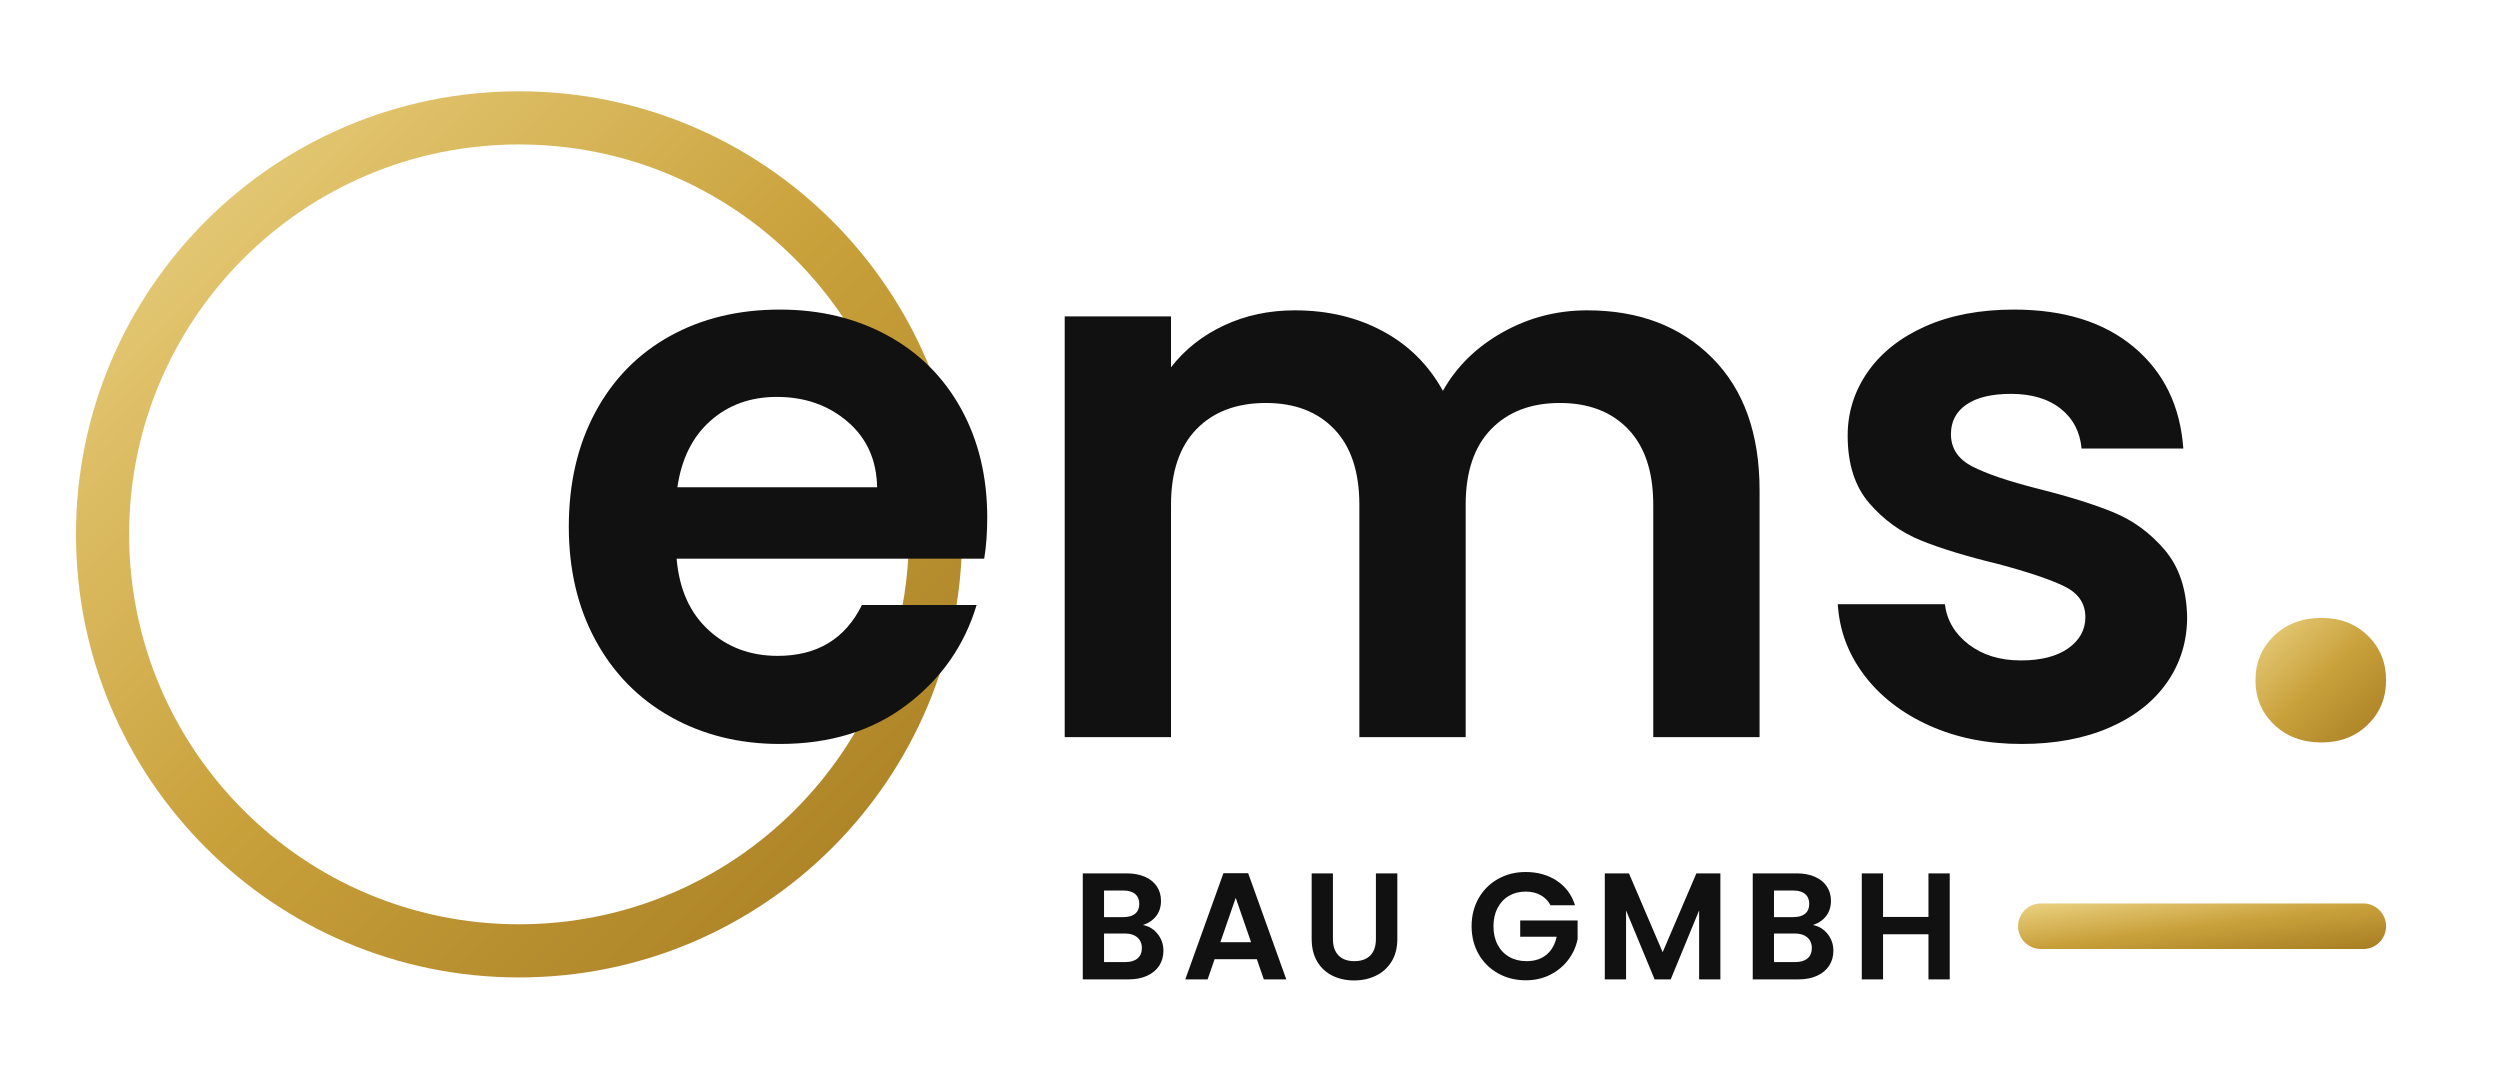
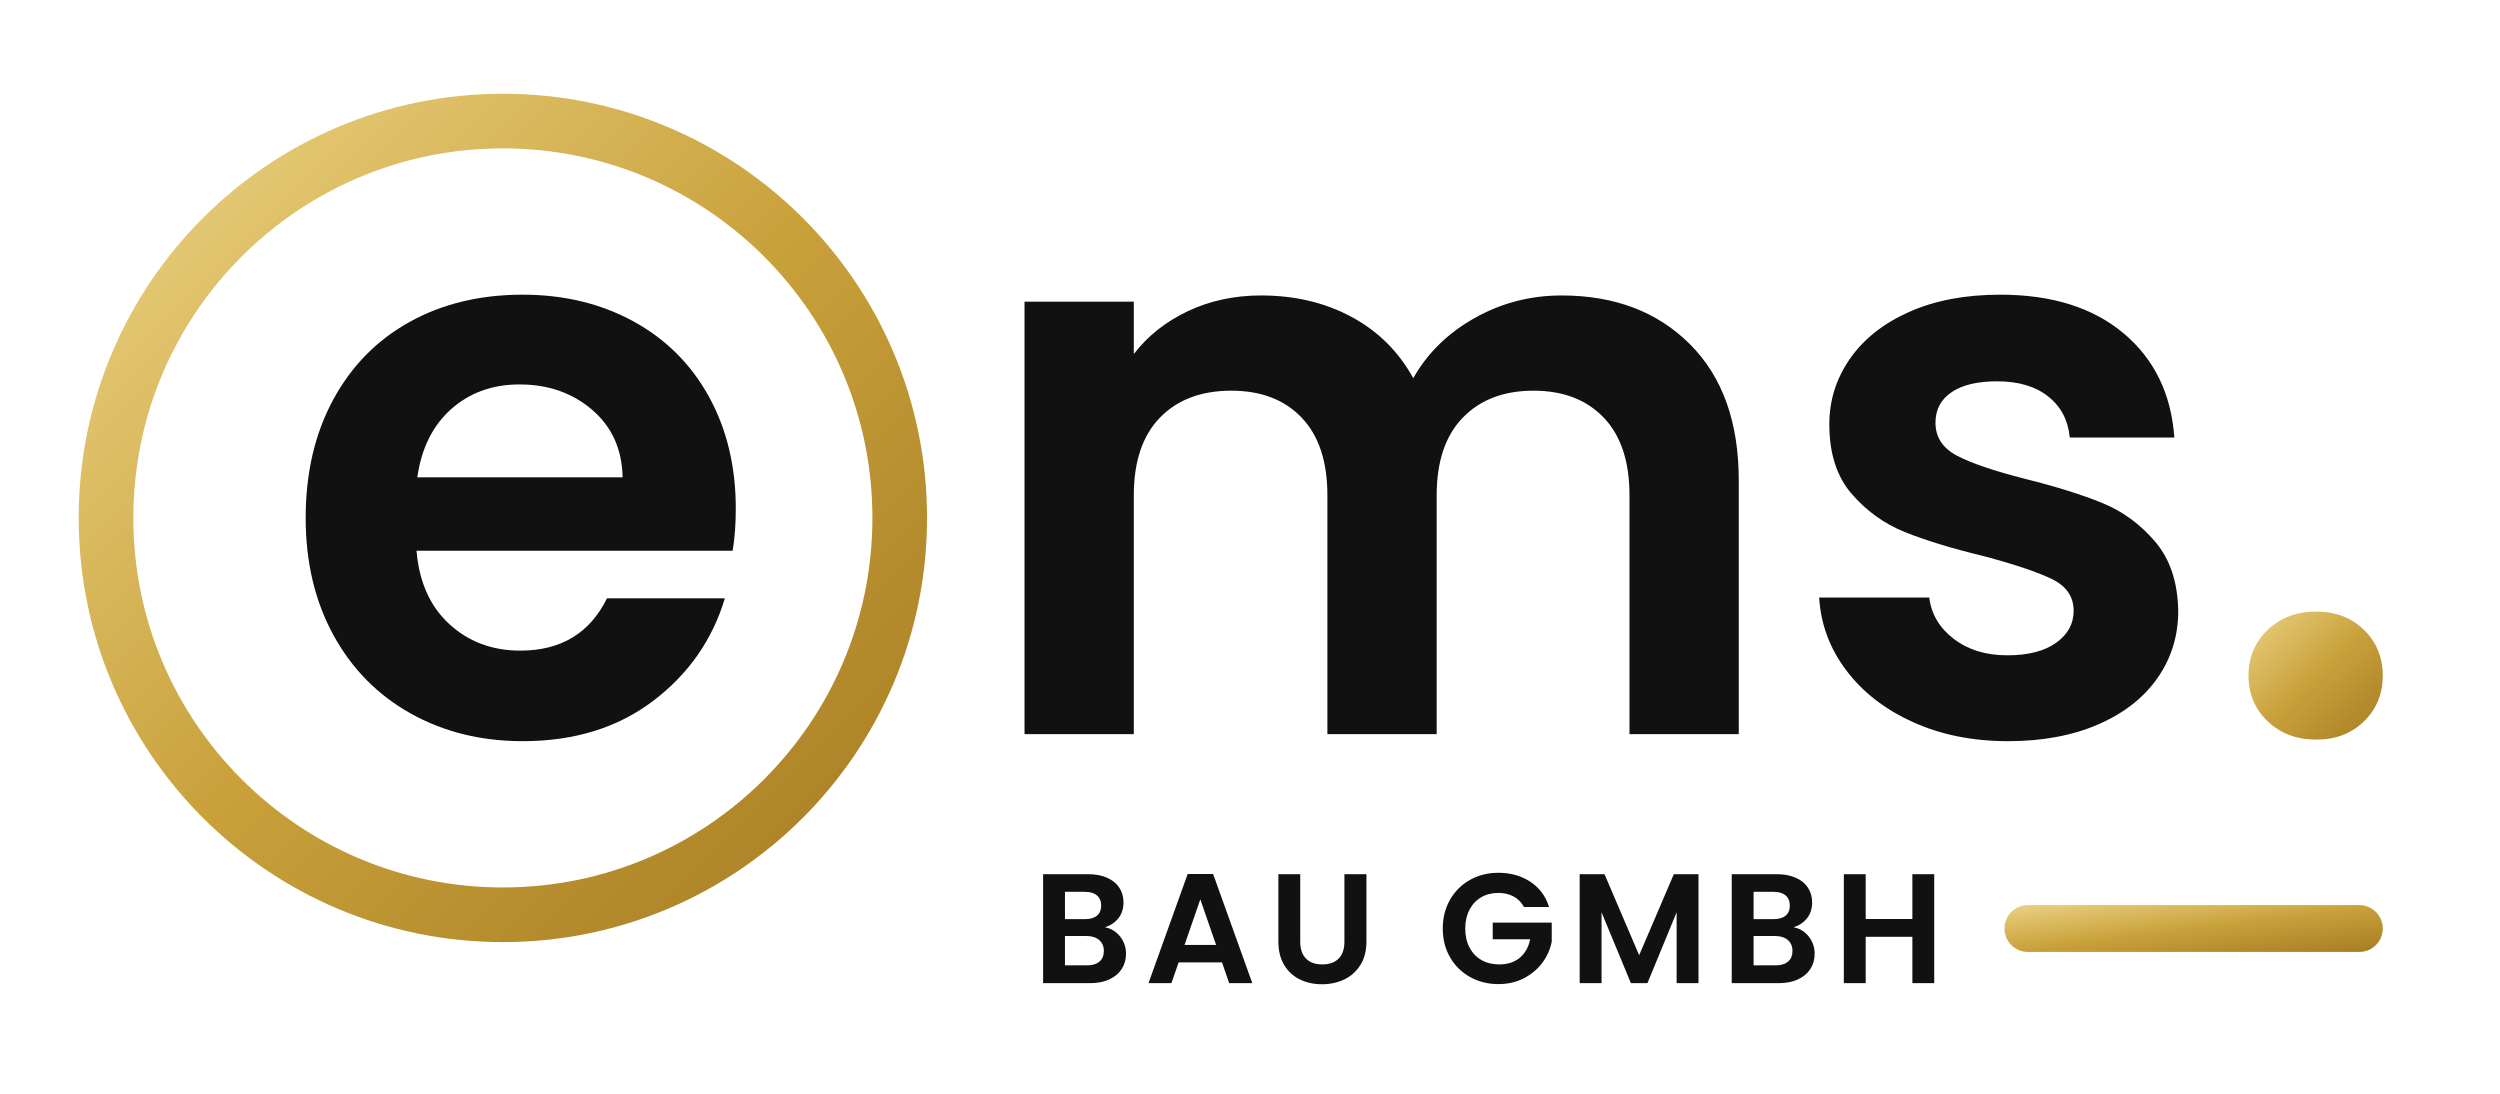
- <svg xmlns="http://www.w3.org/2000/svg" width="1150" height="500" viewBox="-143.2 105.9 658.4 286.2">
+ <svg xmlns="http://www.w3.org/2000/svg" width="1143" height="500" viewBox="-71.6 111.9 640.3 280.2">
  <defs>
    <linearGradient id="gold" x1="0" y1="0" x2="1" y2="1">
      <stop offset="0" stop-color="#EBD283" />
      <stop offset="0.5" stop-color="#C9A13B" />
      <stop offset="1" stop-color="#A67C22" />
    </linearGradient>
    <clipPath id="c">
-       <circle cx="-6.5" cy="246.6" r="116.688" />
+       <circle cx="57.124" cy="244.6" r="108.68" />
    </clipPath>
  </defs>
-   <circle cx="-6.5" cy="246.6" r="109.688" fill="none" stroke="url(#gold)" stroke-width="14" />
+   <circle cx="57.124" cy="244.6" r="101.68" fill="none" stroke="url(#gold)" stroke-width="14" />
  <path d="M116.80 242.20Q116.80 248.20 116 253L116 253L35 253Q36 265 43.40 271.80Q50.80 278.60 61.60 278.60L61.60 278.60Q77.20 278.60 83.80 265.20L83.80 265.20L114 265.20Q109.20 281.20 95.60 291.50Q82 301.80 62.20 301.80L62.20 301.80Q46.20 301.80 33.50 294.70Q20.80 287.60 13.70 274.60Q6.60 261.60 6.60 244.60L6.60 244.60Q6.60 227.40 13.60 214.40Q20.60 201.40 33.20 194.40Q45.80 187.40 62.20 187.40L62.20 187.40Q78 187.40 90.50 194.20Q103 201 109.90 213.50Q116.80 226 116.80 242.20L116.80 242.20ZM35.20 234.20L87.80 234.20Q87.60 223.40 80 216.90Q72.40 210.40 61.40 210.40L61.40 210.40Q51 210.40 43.90 216.70Q36.80 223 35.20 234.20L35.20 234.20Z" fill="#111111" />
-   <path d="M274.80 187.60Q295.20 187.60 307.70 200.10Q320.20 212.60 320.20 235L320.20 235L320.20 300L292.20 300L292.20 238.80Q292.20 225.80 285.60 218.90Q279 212 267.60 212L267.60 212Q256.20 212 249.50 218.90Q242.80 225.80 242.80 238.80L242.80 238.80L242.80 300L214.80 300L214.80 238.80Q214.80 225.80 208.20 218.90Q201.60 212 190.20 212L190.20 212Q178.60 212 171.90 218.90Q165.20 225.80 165.20 238.80L165.20 238.80L165.20 300L137.20 300L137.20 189.20L165.20 189.20L165.20 202.60Q170.60 195.60 179.10 191.60Q187.60 187.60 197.80 187.60L197.80 187.60Q210.80 187.60 221 193.10Q231.20 198.60 236.80 208.80L236.80 208.80Q242.20 199.20 252.50 193.40Q262.80 187.60 274.80 187.60L274.80 187.60ZM389.20 301.80Q375.60 301.80 364.80 296.90Q354 292 347.70 283.60Q341.40 275.20 340.80 265L340.80 265L369 265Q369.80 271.40 375.30 275.60Q380.80 279.80 389 279.80L389 279.80Q397 279.80 401.50 276.60Q406 273.40 406 268.40L406 268.40Q406 263 400.50 260.30Q395 257.60 383 254.40L383 254.40Q370.60 251.40 362.70 248.20Q354.80 245 349.10 238.40Q343.40 231.80 343.40 220.60L343.40 220.60Q343.40 211.40 348.70 203.80Q354 196.20 363.90 191.80Q373.80 187.40 387.20 187.40L387.20 187.40Q407 187.40 418.80 197.30Q430.60 207.20 431.80 224L431.80 224L405 224Q404.40 217.40 399.50 213.50Q394.60 209.60 386.40 209.60L386.40 209.60Q378.80 209.60 374.70 212.40Q370.60 215.20 370.60 220.20L370.60 220.20Q370.60 225.80 376.20 228.70Q381.80 231.60 393.60 234.60L393.60 234.60Q405.60 237.60 413.40 240.80Q421.20 244 426.90 250.70Q432.60 257.40 432.80 268.40L432.80 268.40Q432.80 278 427.50 285.60Q422.20 293.20 412.30 297.50Q402.40 301.80 389.20 301.80L389.20 301.80Z" fill="#111111" />
-   <path d="M468.20 301.40Q460.60 301.40 455.70 296.70Q450.80 292 450.80 285L450.80 285Q450.80 278 455.70 273.30Q460.60 268.60 468.20 268.60L468.20 268.60Q475.60 268.60 480.40 273.30Q485.20 278 485.20 285L485.20 285Q485.20 292 480.40 296.70Q475.60 301.40 468.20 301.40L468.20 301.40Z" fill="url(#gold)" />
-   <path d="M157.80 349.48Q160.16 349.92 161.68 351.84Q163.20 353.76 163.20 356.24L163.20 356.24Q163.20 358.48 162.10 360.18Q161.00 361.88 158.92 362.84Q156.84 363.80 154.00 363.80L154.00 363.80L141.96 363.80L141.96 335.88L153.48 335.88Q156.32 335.88 158.38 336.80Q160.44 337.72 161.50 339.36Q162.56 341 162.56 343.08L162.56 343.08Q162.56 345.52 161.26 347.16Q159.96 348.80 157.80 349.48L157.80 349.48ZM147.56 340.40L147.56 347.40L152.68 347.40Q154.68 347.40 155.76 346.50Q156.84 345.60 156.84 343.92L156.84 343.92Q156.84 342.24 155.76 341.32Q154.68 340.40 152.68 340.40L152.68 340.40L147.56 340.40ZM153.20 359.24Q155.24 359.24 156.38 358.28Q157.52 357.32 157.52 355.56L157.52 355.56Q157.52 353.76 156.32 352.74Q155.12 351.72 153.08 351.72L153.08 351.72L147.56 351.72L147.56 359.24L153.20 359.24ZM189.64 363.80L187.80 358.48L176.68 358.48L174.84 363.80L168.96 363.80L179.00 335.84L185.52 335.84L195.56 363.80L189.64 363.80ZM178.20 354L186.28 354L182.24 342.32L178.20 354ZM202.24 335.88L207.84 335.88L207.84 353.16Q207.84 356 209.32 357.50Q210.80 359 213.48 359L213.48 359Q216.20 359 217.68 357.50Q219.16 356 219.16 353.16L219.16 353.16L219.16 335.88L224.80 335.88L224.80 353.12Q224.80 356.68 223.26 359.14Q221.72 361.60 219.14 362.84Q216.56 364.08 213.40 364.08L213.40 364.08Q210.28 364.08 207.74 362.84Q205.20 361.60 203.72 359.14Q202.24 356.68 202.24 353.12L202.24 353.12L202.24 335.88ZM271.60 344.28L265.16 344.28Q264.20 342.52 262.52 341.60Q260.84 340.68 258.60 340.68L258.60 340.68Q256.12 340.68 254.20 341.80Q252.28 342.92 251.20 345Q250.12 347.08 250.12 349.80L250.12 349.80Q250.12 352.60 251.22 354.68Q252.32 356.76 254.28 357.88Q256.24 359 258.84 359L258.84 359Q262.04 359 264.08 357.30Q266.12 355.60 266.76 352.56L266.76 352.56L257.16 352.56L257.16 348.28L272.28 348.28L272.28 353.16Q271.72 356.08 269.88 358.56Q268.04 361.04 265.14 362.54Q262.24 364.04 258.64 364.04L258.64 364.04Q254.60 364.04 251.34 362.22Q248.08 360.40 246.22 357.16Q244.36 353.92 244.36 349.80L244.36 349.80Q244.36 345.68 246.22 342.42Q248.08 339.16 251.34 337.34Q254.60 335.52 258.60 335.52L258.60 335.52Q263.32 335.52 266.80 337.82Q270.28 340.12 271.60 344.28L271.60 344.28ZM303.56 335.88L309.88 335.88L309.88 363.80L304.28 363.80L304.28 345.64L296.80 363.80L292.56 363.80L285.04 345.64L285.04 363.80L279.44 363.80L279.44 335.88L285.80 335.88L294.68 356.64L303.56 335.88ZM334.24 349.48Q336.60 349.92 338.12 351.84Q339.64 353.76 339.64 356.24L339.64 356.24Q339.64 358.48 338.54 360.18Q337.44 361.88 335.36 362.84Q333.28 363.80 330.44 363.80L330.44 363.80L318.40 363.80L318.40 335.88L329.92 335.88Q332.76 335.88 334.82 336.80Q336.88 337.72 337.94 339.36Q339 341 339 343.08L339 343.08Q339 345.52 337.70 347.16Q336.40 348.80 334.24 349.48L334.24 349.48ZM324 340.40L324 347.40L329.12 347.40Q331.12 347.40 332.20 346.50Q333.28 345.60 333.28 343.92L333.28 343.92Q333.28 342.24 332.20 341.32Q331.12 340.40 329.12 340.40L329.12 340.40L324 340.40ZM329.64 359.24Q331.68 359.24 332.82 358.28Q333.96 357.32 333.96 355.56L333.96 355.56Q333.96 353.76 332.76 352.74Q331.56 351.72 329.52 351.72L329.52 351.72L324 351.72L324 359.24L329.64 359.24ZM364.68 335.88L370.28 335.88L370.28 363.80L364.68 363.80L364.68 351.92L352.72 351.92L352.72 363.80L347.12 363.80L347.12 335.88L352.72 335.88L352.72 347.36L364.68 347.36L364.68 335.88Z" fill="#111111" />
-   <rect x="388.28" y="343.8" width="96.92" height="12" rx="6" fill="url(#gold)" />
+   <path d="M328.38 187.60Q348.78 187.60 361.28 200.10Q373.78 212.60 373.78 235L373.78 235L373.78 300L345.78 300L345.78 238.80Q345.78 225.80 339.18 218.90Q332.58 212 321.18 212L321.18 212Q309.78 212 303.08 218.90Q296.38 225.80 296.38 238.80L296.38 238.80L296.38 300L268.38 300L268.38 238.80Q268.38 225.80 261.78 218.90Q255.18 212 243.78 212L243.78 212Q232.18 212 225.48 218.90Q218.78 225.80 218.78 238.80L218.78 238.80L218.78 300L190.78 300L190.78 189.20L218.78 189.20L218.78 202.60Q224.18 195.60 232.68 191.60Q241.18 187.60 251.38 187.60L251.38 187.60Q264.38 187.60 274.58 193.10Q284.78 198.60 290.38 208.80L290.38 208.80Q295.78 199.20 306.08 193.40Q316.38 187.60 328.38 187.60L328.38 187.60ZM442.78 301.80Q429.18 301.80 418.38 296.90Q407.58 292 401.28 283.60Q394.98 275.20 394.38 265L394.38 265L422.58 265Q423.38 271.40 428.88 275.60Q434.38 279.80 442.58 279.80L442.58 279.80Q450.58 279.80 455.08 276.60Q459.58 273.40 459.58 268.40L459.58 268.40Q459.58 263 454.08 260.30Q448.58 257.60 436.58 254.40L436.58 254.40Q424.18 251.40 416.28 248.20Q408.38 245 402.68 238.40Q396.98 231.80 396.98 220.60L396.98 220.60Q396.98 211.40 402.28 203.80Q407.58 196.20 417.48 191.80Q427.38 187.40 440.78 187.40L440.78 187.40Q460.58 187.40 472.38 197.30Q484.18 207.20 485.38 224L485.38 224L458.58 224Q457.98 217.40 453.08 213.50Q448.18 209.60 439.98 209.60L439.98 209.60Q432.38 209.60 428.28 212.40Q424.18 215.20 424.18 220.20L424.18 220.20Q424.18 225.80 429.78 228.70Q435.38 231.60 447.18 234.60L447.18 234.60Q459.18 237.60 466.98 240.80Q474.78 244 480.48 250.70Q486.18 257.40 486.38 268.40L486.38 268.40Q486.38 278 481.08 285.60Q475.78 293.20 465.88 297.50Q455.98 301.80 442.78 301.80L442.78 301.80Z" fill="#111111" />
+   <path d="M521.78 301.40Q514.18 301.40 509.28 296.70Q504.38 292 504.38 285L504.38 285Q504.38 278 509.28 273.30Q514.18 268.60 521.78 268.60L521.78 268.60Q529.18 268.60 533.98 273.30Q538.78 278 538.78 285L538.78 285Q538.78 292 533.98 296.70Q529.18 301.40 521.78 301.40L521.78 301.40Z" fill="url(#gold)" />
+   <path d="M211.38 349.48Q213.74 349.92 215.26 351.84Q216.78 353.76 216.78 356.24L216.78 356.24Q216.78 358.48 215.68 360.18Q214.58 361.88 212.50 362.84Q210.42 363.80 207.58 363.80L207.58 363.80L195.54 363.80L195.54 335.88L207.06 335.88Q209.90 335.88 211.96 336.80Q214.02 337.72 215.08 339.36Q216.14 341 216.14 343.08L216.14 343.08Q216.14 345.52 214.84 347.16Q213.54 348.80 211.38 349.48L211.38 349.48ZM201.14 340.40L201.14 347.40L206.26 347.40Q208.26 347.40 209.34 346.50Q210.42 345.60 210.42 343.92L210.42 343.92Q210.42 342.24 209.34 341.32Q208.26 340.40 206.26 340.40L206.26 340.40L201.14 340.40ZM206.78 359.24Q208.82 359.24 209.96 358.28Q211.10 357.32 211.10 355.56L211.10 355.56Q211.10 353.76 209.90 352.74Q208.70 351.72 206.66 351.72L206.66 351.72L201.14 351.72L201.14 359.24L206.78 359.24ZM243.22 363.80L241.38 358.48L230.26 358.48L228.42 363.80L222.54 363.80L232.58 335.84L239.10 335.84L249.14 363.80L243.22 363.80ZM231.78 354L239.86 354L235.82 342.32L231.78 354ZM255.82 335.88L261.42 335.88L261.42 353.16Q261.42 356 262.90 357.50Q264.38 359 267.06 359L267.06 359Q269.78 359 271.26 357.50Q272.74 356 272.74 353.16L272.74 353.16L272.74 335.88L278.38 335.88L278.38 353.12Q278.38 356.68 276.84 359.14Q275.30 361.60 272.72 362.84Q270.14 364.08 266.98 364.08L266.98 364.08Q263.86 364.08 261.32 362.84Q258.78 361.60 257.30 359.14Q255.82 356.68 255.82 353.12L255.82 353.12L255.82 335.88ZM325.18 344.28L318.74 344.28Q317.78 342.52 316.10 341.60Q314.42 340.68 312.18 340.68L312.18 340.68Q309.70 340.68 307.78 341.80Q305.86 342.92 304.78 345Q303.70 347.08 303.70 349.80L303.70 349.80Q303.70 352.60 304.80 354.68Q305.90 356.76 307.86 357.88Q309.82 359 312.42 359L312.42 359Q315.62 359 317.66 357.30Q319.70 355.60 320.34 352.56L320.34 352.56L310.74 352.56L310.74 348.28L325.86 348.28L325.86 353.16Q325.30 356.08 323.46 358.56Q321.62 361.04 318.72 362.54Q315.82 364.04 312.22 364.04L312.22 364.04Q308.18 364.04 304.92 362.22Q301.66 360.40 299.80 357.16Q297.94 353.92 297.94 349.80L297.94 349.80Q297.94 345.68 299.80 342.42Q301.66 339.16 304.92 337.34Q308.18 335.52 312.18 335.52L312.18 335.52Q316.90 335.52 320.38 337.82Q323.86 340.12 325.18 344.28L325.18 344.28ZM357.14 335.88L363.46 335.88L363.46 363.80L357.86 363.80L357.86 345.64L350.38 363.80L346.14 363.80L338.62 345.64L338.62 363.80L333.02 363.80L333.02 335.88L339.38 335.88L348.26 356.64L357.14 335.88ZM387.82 349.48Q390.18 349.92 391.70 351.84Q393.22 353.76 393.22 356.24L393.22 356.24Q393.22 358.48 392.12 360.18Q391.02 361.88 388.94 362.84Q386.86 363.80 384.02 363.80L384.02 363.80L371.98 363.80L371.98 335.88L383.50 335.88Q386.34 335.88 388.40 336.80Q390.46 337.72 391.52 339.36Q392.58 341 392.58 343.08L392.58 343.08Q392.58 345.52 391.28 347.16Q389.98 348.80 387.82 349.48L387.82 349.48ZM377.58 340.40L377.58 347.40L382.70 347.40Q384.70 347.40 385.78 346.50Q386.86 345.60 386.86 343.92L386.86 343.92Q386.86 342.24 385.78 341.32Q384.70 340.40 382.70 340.40L382.70 340.40L377.58 340.40ZM383.22 359.24Q385.26 359.24 386.40 358.28Q387.54 357.32 387.54 355.56L387.54 355.56Q387.54 353.76 386.34 352.74Q385.14 351.72 383.10 351.72L383.10 351.72L377.58 351.72L377.58 359.24L383.22 359.24ZM418.26 335.88L423.86 335.88L423.86 363.80L418.26 363.80L418.26 351.92L406.30 351.92L406.30 363.80L400.70 363.80L400.70 335.88L406.30 335.88L406.30 347.36L418.26 347.36L418.26 335.88Z" fill="#111111" />
+   <rect x="441.86" y="343.8" width="96.92" height="12" rx="6" fill="url(#gold)" />
</svg>
